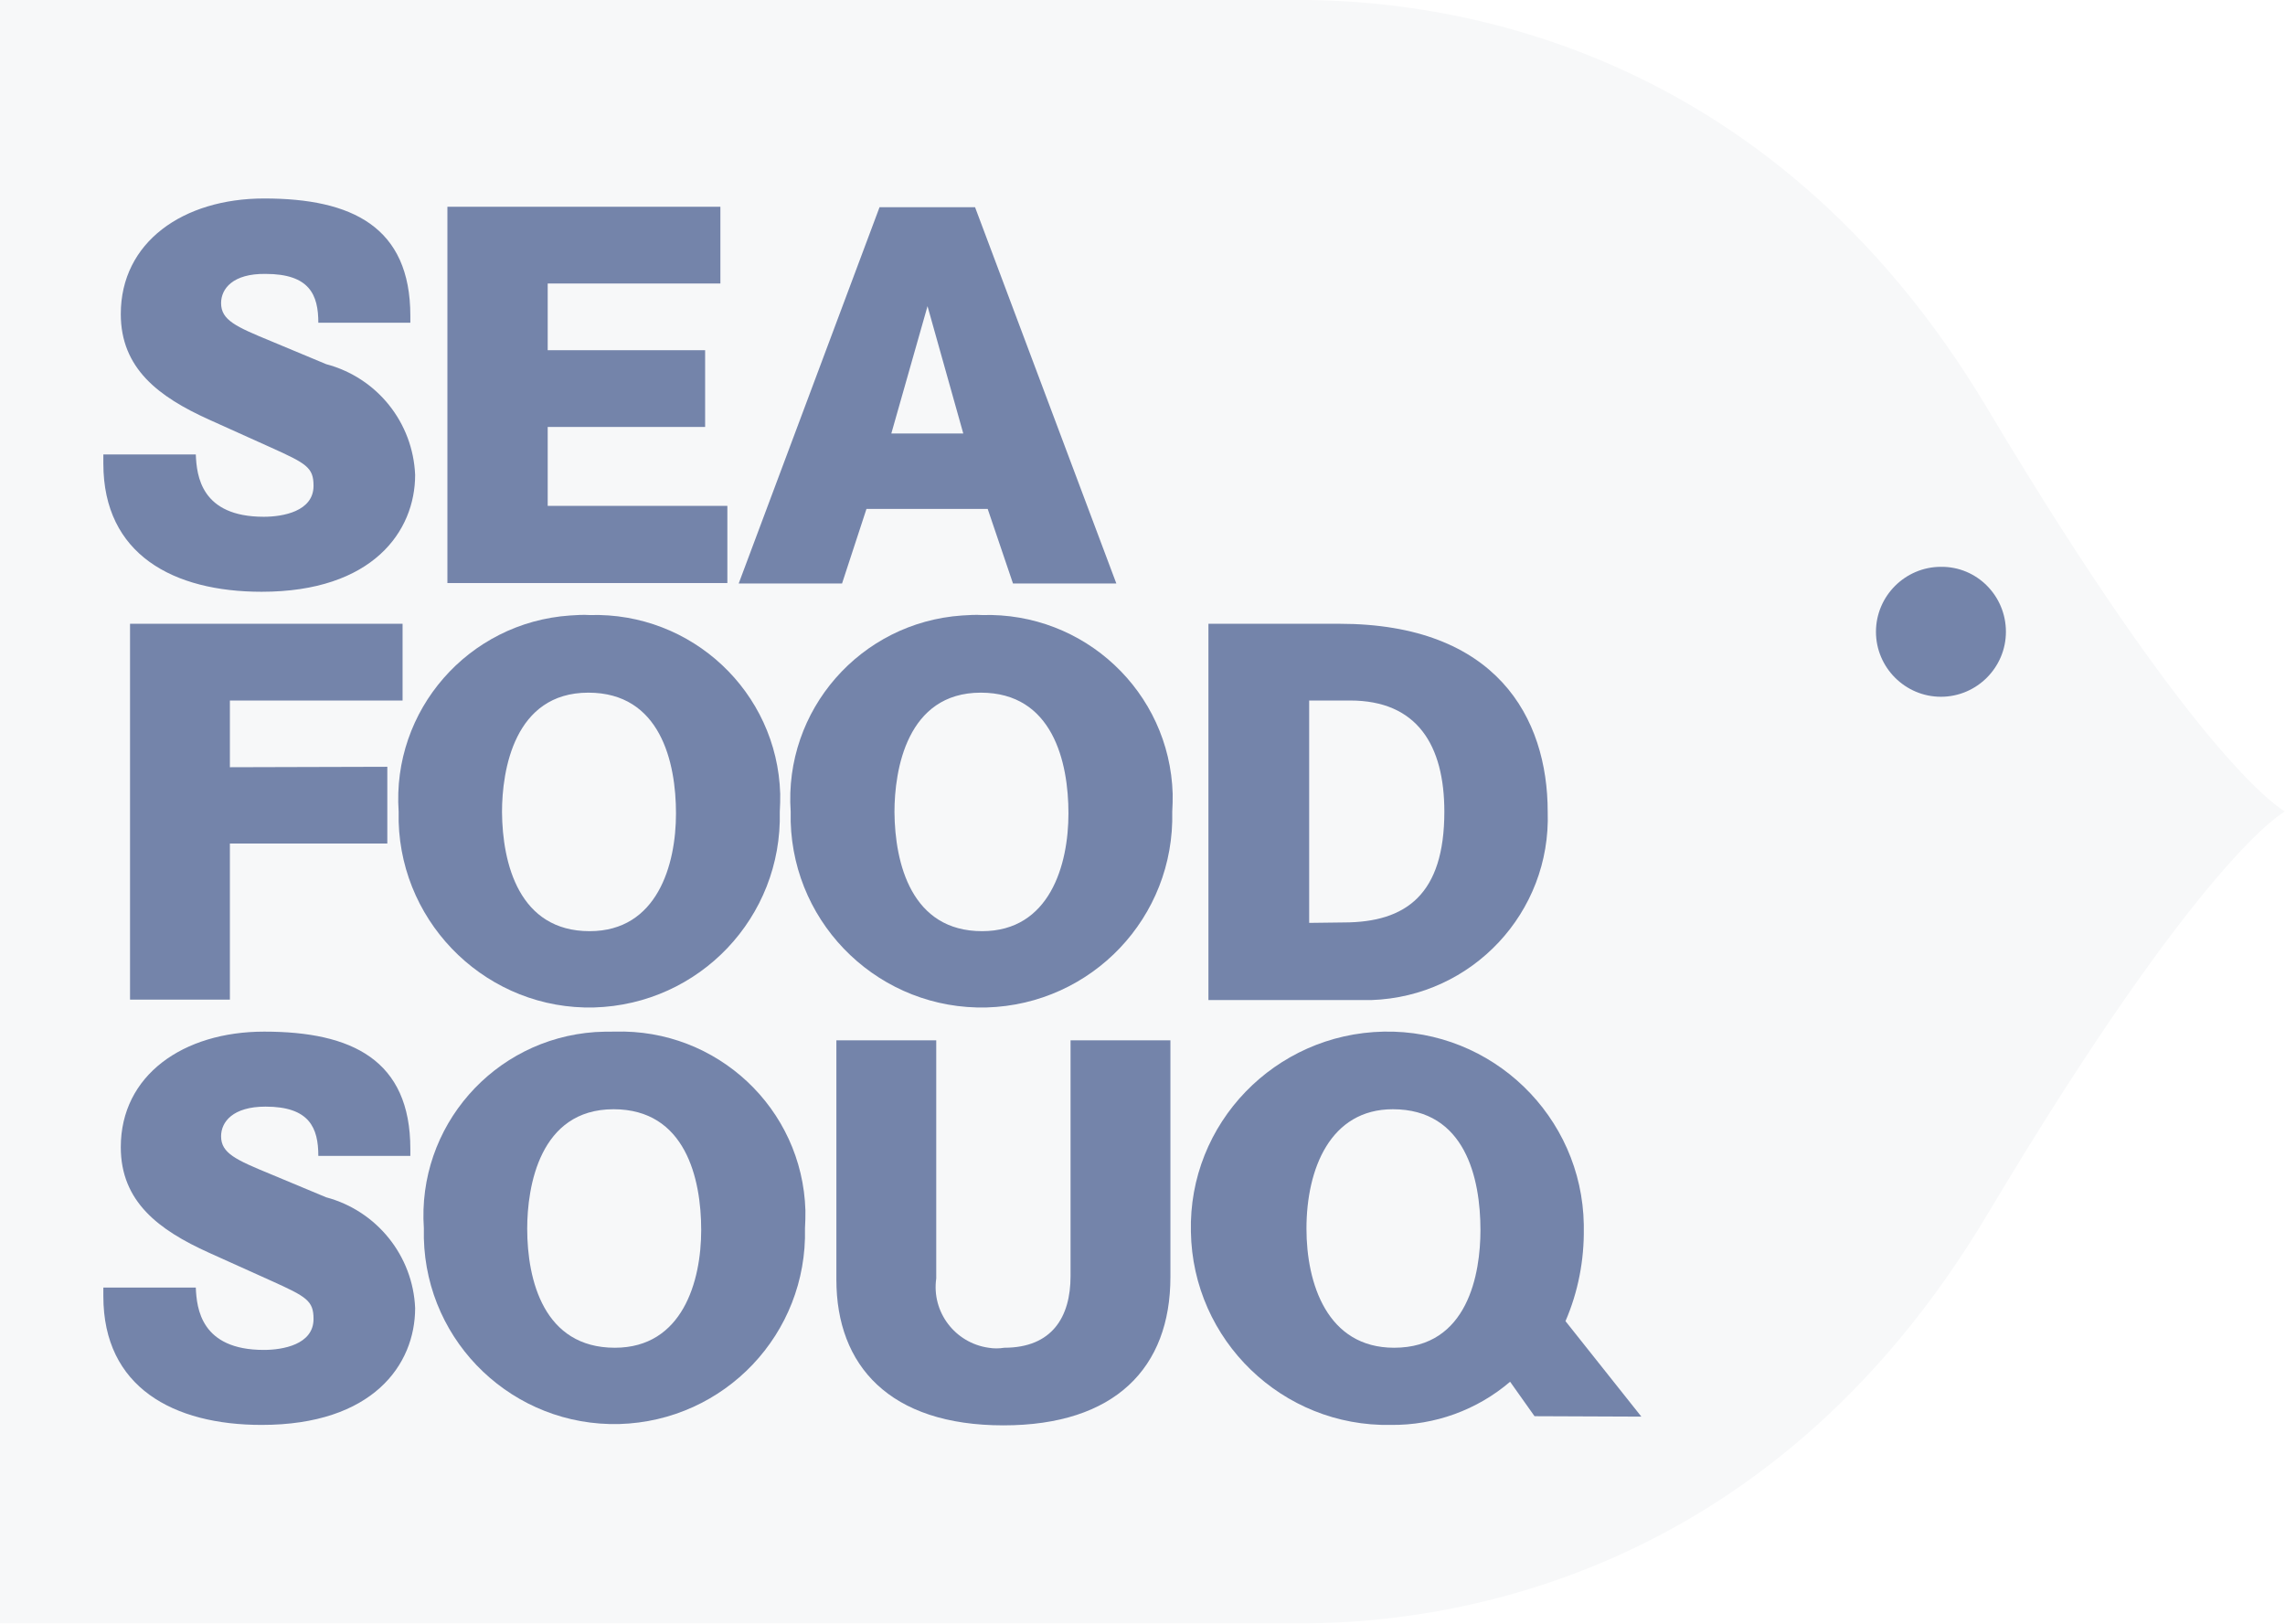
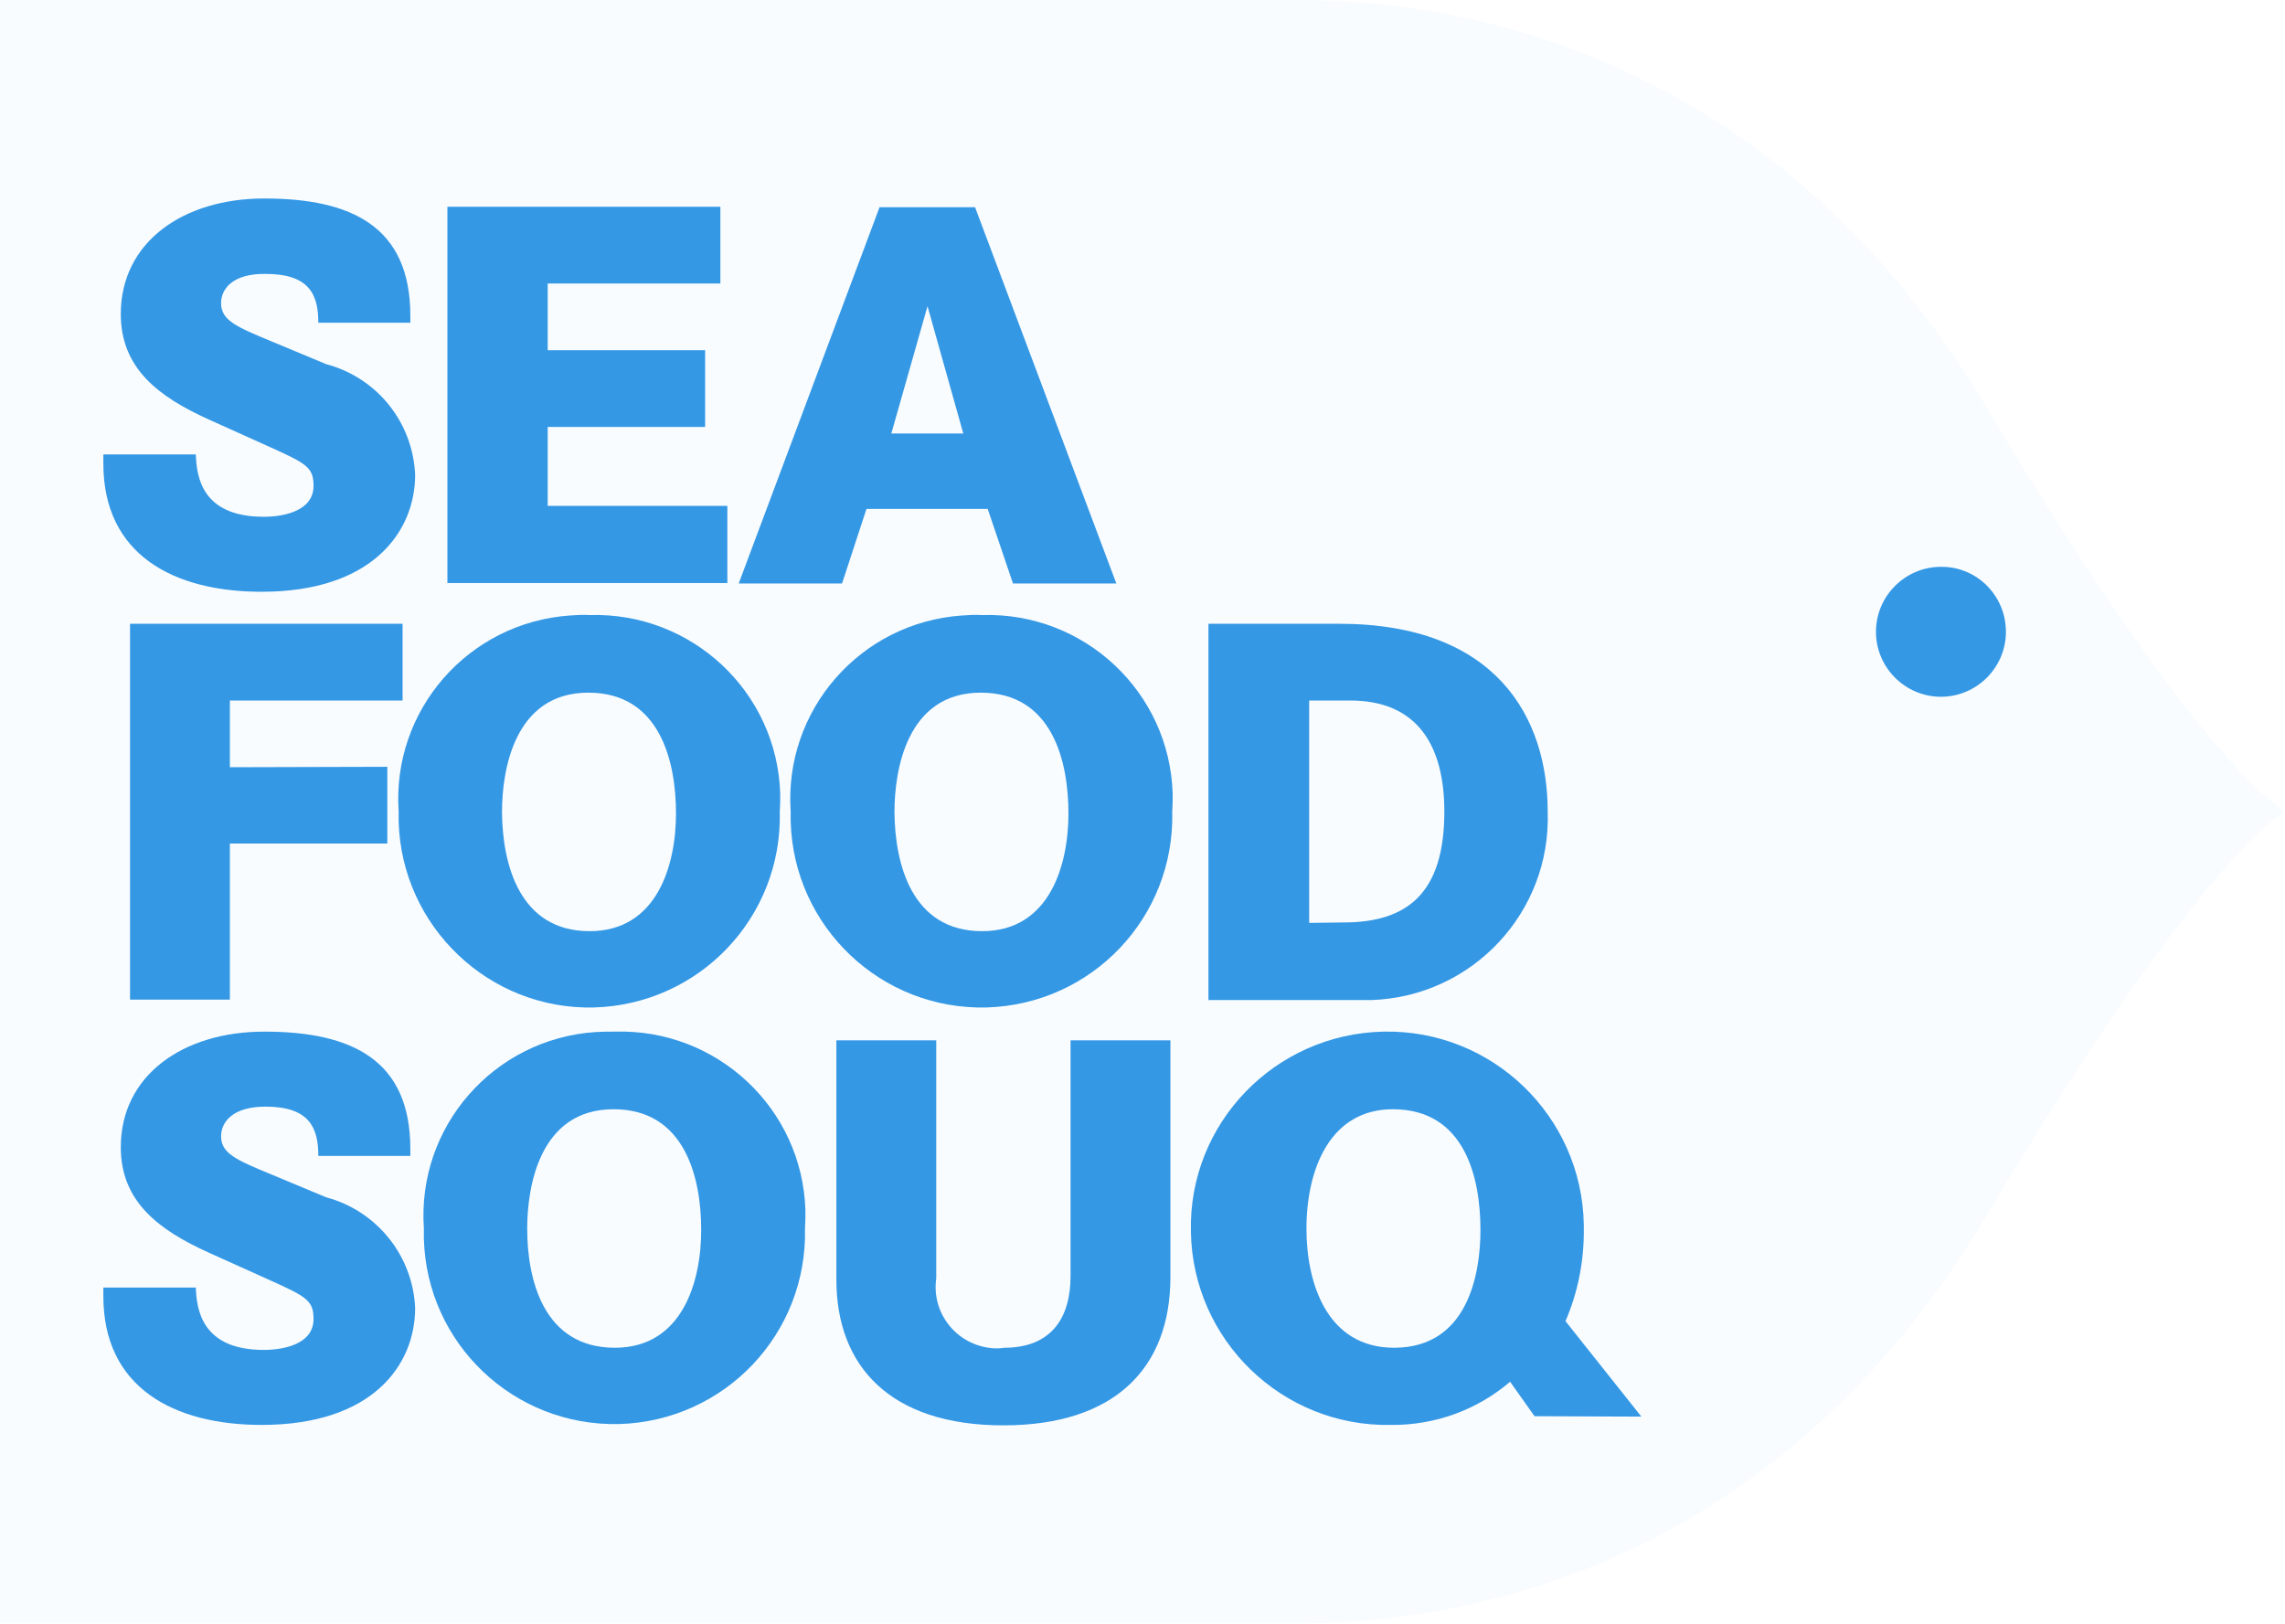
<svg xmlns="http://www.w3.org/2000/svg" version="1.1" id="Layer_1" x="0px" y="0px" viewBox="0 0 52.4 37.23" style="enable-background:new 0 0 52.4 37.23;" xml:space="preserve">
  <style type="text/css">
- 	.st0{fill:#F7F8F9;}
- 	.st1{fill:#7484AA;}
+ 	.st0{fill:#F9FCFF;}
+ 	.st1{fill:#3498E5;}
</style>
  <g id="logo" transform="translate(-86 -181)">
    <g id="Group_7" transform="translate(86 181)">
      <path id="Path_1" class="st0" d="M29.66,37.23c3.33,0.04,10.86-0.9,15.91-9.37c4.95-8.3,6.83-9.25,6.83-9.25s-1.88-0.95-6.83-9.25    C40.52,0.9,32.99-0.03,29.66,0H0v37.23L29.66,37.23L29.66,37.23z" />
      <path id="Path_2" class="st1" d="M46,14.49c0,0.82-0.67,1.49-1.49,1.49s-1.49-0.67-1.49-1.49c0-0.82,0.67-1.49,1.49-1.49    c0,0,0,0,0,0C45.33,12.99,46,13.66,46,14.49C46,14.49,46,14.49,46,14.49z" />
      <g id="Group_6" transform="translate(2.37 4.552)">
        <g id="Group_1">
          <path id="Path_3" class="st1" d="M4.93,2.85c0-0.64-0.2-1.12-1.21-1.12C2.97,1.72,2.7,2.07,2.7,2.4c0,0.39,0.34,0.54,1.14,0.87      L5.11,3.8C6.28,4.11,7.1,5.14,7.15,6.34c0,1.29-0.97,2.68-3.52,2.68C1.61,9.02,0,8.17,0,6.08V5.87h2.12      C2.14,6.36,2.24,7.3,3.68,7.3c0.43,0,1.14-0.12,1.14-0.71c0-0.42-0.16-0.51-0.98-0.88L2.42,5.07C1.27,4.55,0.4,3.9,0.4,2.65      C0.4,1,1.83,0,3.69,0C5.7,0,7.04,0.65,7.04,2.69v0.16L4.93,2.85z" />
          <path id="Path_4" class="st1" d="M13.8,3.48v1.76h-3.61v1.81h4.12v1.77H7.89V0.19h6.26v1.76h-3.96v1.53L13.8,3.48z" />
          <path id="Path_5" class="st1" d="M19.99,0.2l3.24,8.63h-2.37l-0.58-1.71h-2.78l-0.56,1.71h-2.37L17.8,0.2H19.99z M18.9,2.47      l-0.83,2.92h1.65L18.9,2.47z" />
        </g>
        <g id="Group_3" transform="translate(0.612 9.554)">
          <g id="Group_2">
            <path id="Path_6" class="st1" d="M5.9,3.48v1.76H2.29v3.58H0V0.2h6.25v1.76H2.29v1.53L5.9,3.48z" />
            <path id="Path_7" class="st1" d="M10.54,0c2.34-0.07,4.3,1.76,4.37,4.1c0,0.14,0,0.27-0.01,0.41c0.06,2.42-1.84,4.42-4.26,4.49       C8.24,9.06,6.23,7.15,6.16,4.74c0-0.08,0-0.15,0-0.23C6,2.18,7.76,0.17,10.09,0.01C10.24,0,10.39-0.01,10.54,0z M10.54,7.25       c1.55,0,1.98-1.52,1.98-2.7s-0.36-2.77-2.01-2.77c-1.7,0-1.98,1.78-1.98,2.74C8.54,5.7,8.92,7.25,10.54,7.25z" />
            <path id="Path_8" class="st1" d="M19.54,0c2.34-0.07,4.3,1.76,4.37,4.1c0,0.14,0,0.27-0.01,0.41c0.06,2.42-1.84,4.42-4.26,4.49       c-2.41,0.06-4.42-1.84-4.49-4.26c0-0.08,0-0.15,0-0.23c-0.16-2.33,1.6-4.34,3.93-4.5C19.24,0,19.39-0.01,19.54,0z M19.54,7.25       c1.55,0,1.98-1.52,1.98-2.7s-0.36-2.77-2.01-2.77c-1.7,0-1.98,1.78-1.98,2.74C17.54,5.7,17.92,7.25,19.54,7.25z" />
            <path id="Path_9" class="st1" d="M27.73,0.2c3.6,0,4.78,2.15,4.78,4.31c0.08,2.31-1.73,4.24-4.04,4.32c-0.13,0-0.25,0-0.38,0       h-3.36V0.2L27.73,0.2z M27.83,7.05c1.44,0,2.31-0.65,2.31-2.54c0-1.52-0.62-2.55-2.16-2.55h-0.94v5.1L27.83,7.05z" />
          </g>
        </g>
        <g id="Group_5" transform="translate(0 19.108)">
          <g id="Group_4">
            <path id="Path_10" class="st1" d="M4.93,2.85c0-0.64-0.2-1.13-1.21-1.13C2.97,1.72,2.7,2.07,2.7,2.4       c0,0.39,0.34,0.54,1.14,0.87L5.11,3.8C6.27,4.11,7.1,5.14,7.15,6.34c0,1.3-0.97,2.68-3.52,2.68C1.61,9.02,0,8.16,0,6.07V5.87       h2.12C2.14,6.35,2.24,7.3,3.68,7.3c0.43,0,1.14-0.12,1.14-0.71c0-0.42-0.16-0.51-0.98-0.88L2.42,5.07       C1.27,4.55,0.4,3.9,0.4,2.65C0.4,1,1.83,0,3.69,0C5.7,0,7.04,0.65,7.04,2.69v0.16L4.93,2.85z" />
            <path id="Path_11" class="st1" d="M11.73,0c2.34-0.07,4.3,1.76,4.37,4.1c0,0.14,0,0.27-0.01,0.41       c0.06,2.42-1.84,4.42-4.26,4.49C9.42,9.06,7.41,7.16,7.35,4.74c0-0.08,0-0.15,0-0.23c-0.16-2.33,1.6-4.34,3.93-4.5       C11.43,0,11.58,0,11.73,0z M11.73,7.25c1.55,0,1.98-1.52,1.98-2.7s-0.36-2.77-2.01-2.77c-1.7,0-1.98,1.78-1.98,2.74       C9.72,5.7,10.1,7.25,11.73,7.25L11.73,7.25z" />
            <path id="Path_12" class="st1" d="M24.47,0.2v5.43c0,2.08-1.27,3.4-3.83,3.4c-2.61,0-3.83-1.37-3.83-3.34V0.2h2.29v5.46       c-0.11,0.77,0.43,1.48,1.2,1.59c0.12,0.02,0.24,0.02,0.36,0c1.1,0,1.52-0.71,1.52-1.64V0.2L24.47,0.2z" />
            <path id="Path_13" class="st1" d="M32.82,8.82l-0.56-0.79c-0.76,0.65-1.73,1-2.73,0.99c-2.49,0.05-4.55-1.94-4.59-4.43       C24.88,2.1,26.87,0.05,29.36,0c2.49-0.05,4.55,1.94,4.59,4.43c0,0.03,0,0.06,0,0.08c0.01,0.73-0.13,1.46-0.42,2.13l1.74,2.19       L32.82,8.82z M29.6,7.25c1.7,0,1.98-1.71,1.98-2.7c0-1.19-0.35-2.77-2.01-2.77c-1.43,0-1.98,1.36-1.98,2.74       C27.59,5.77,28.06,7.25,29.6,7.25L29.6,7.25z" />
          </g>
        </g>
      </g>
    </g>
  </g>
</svg>
